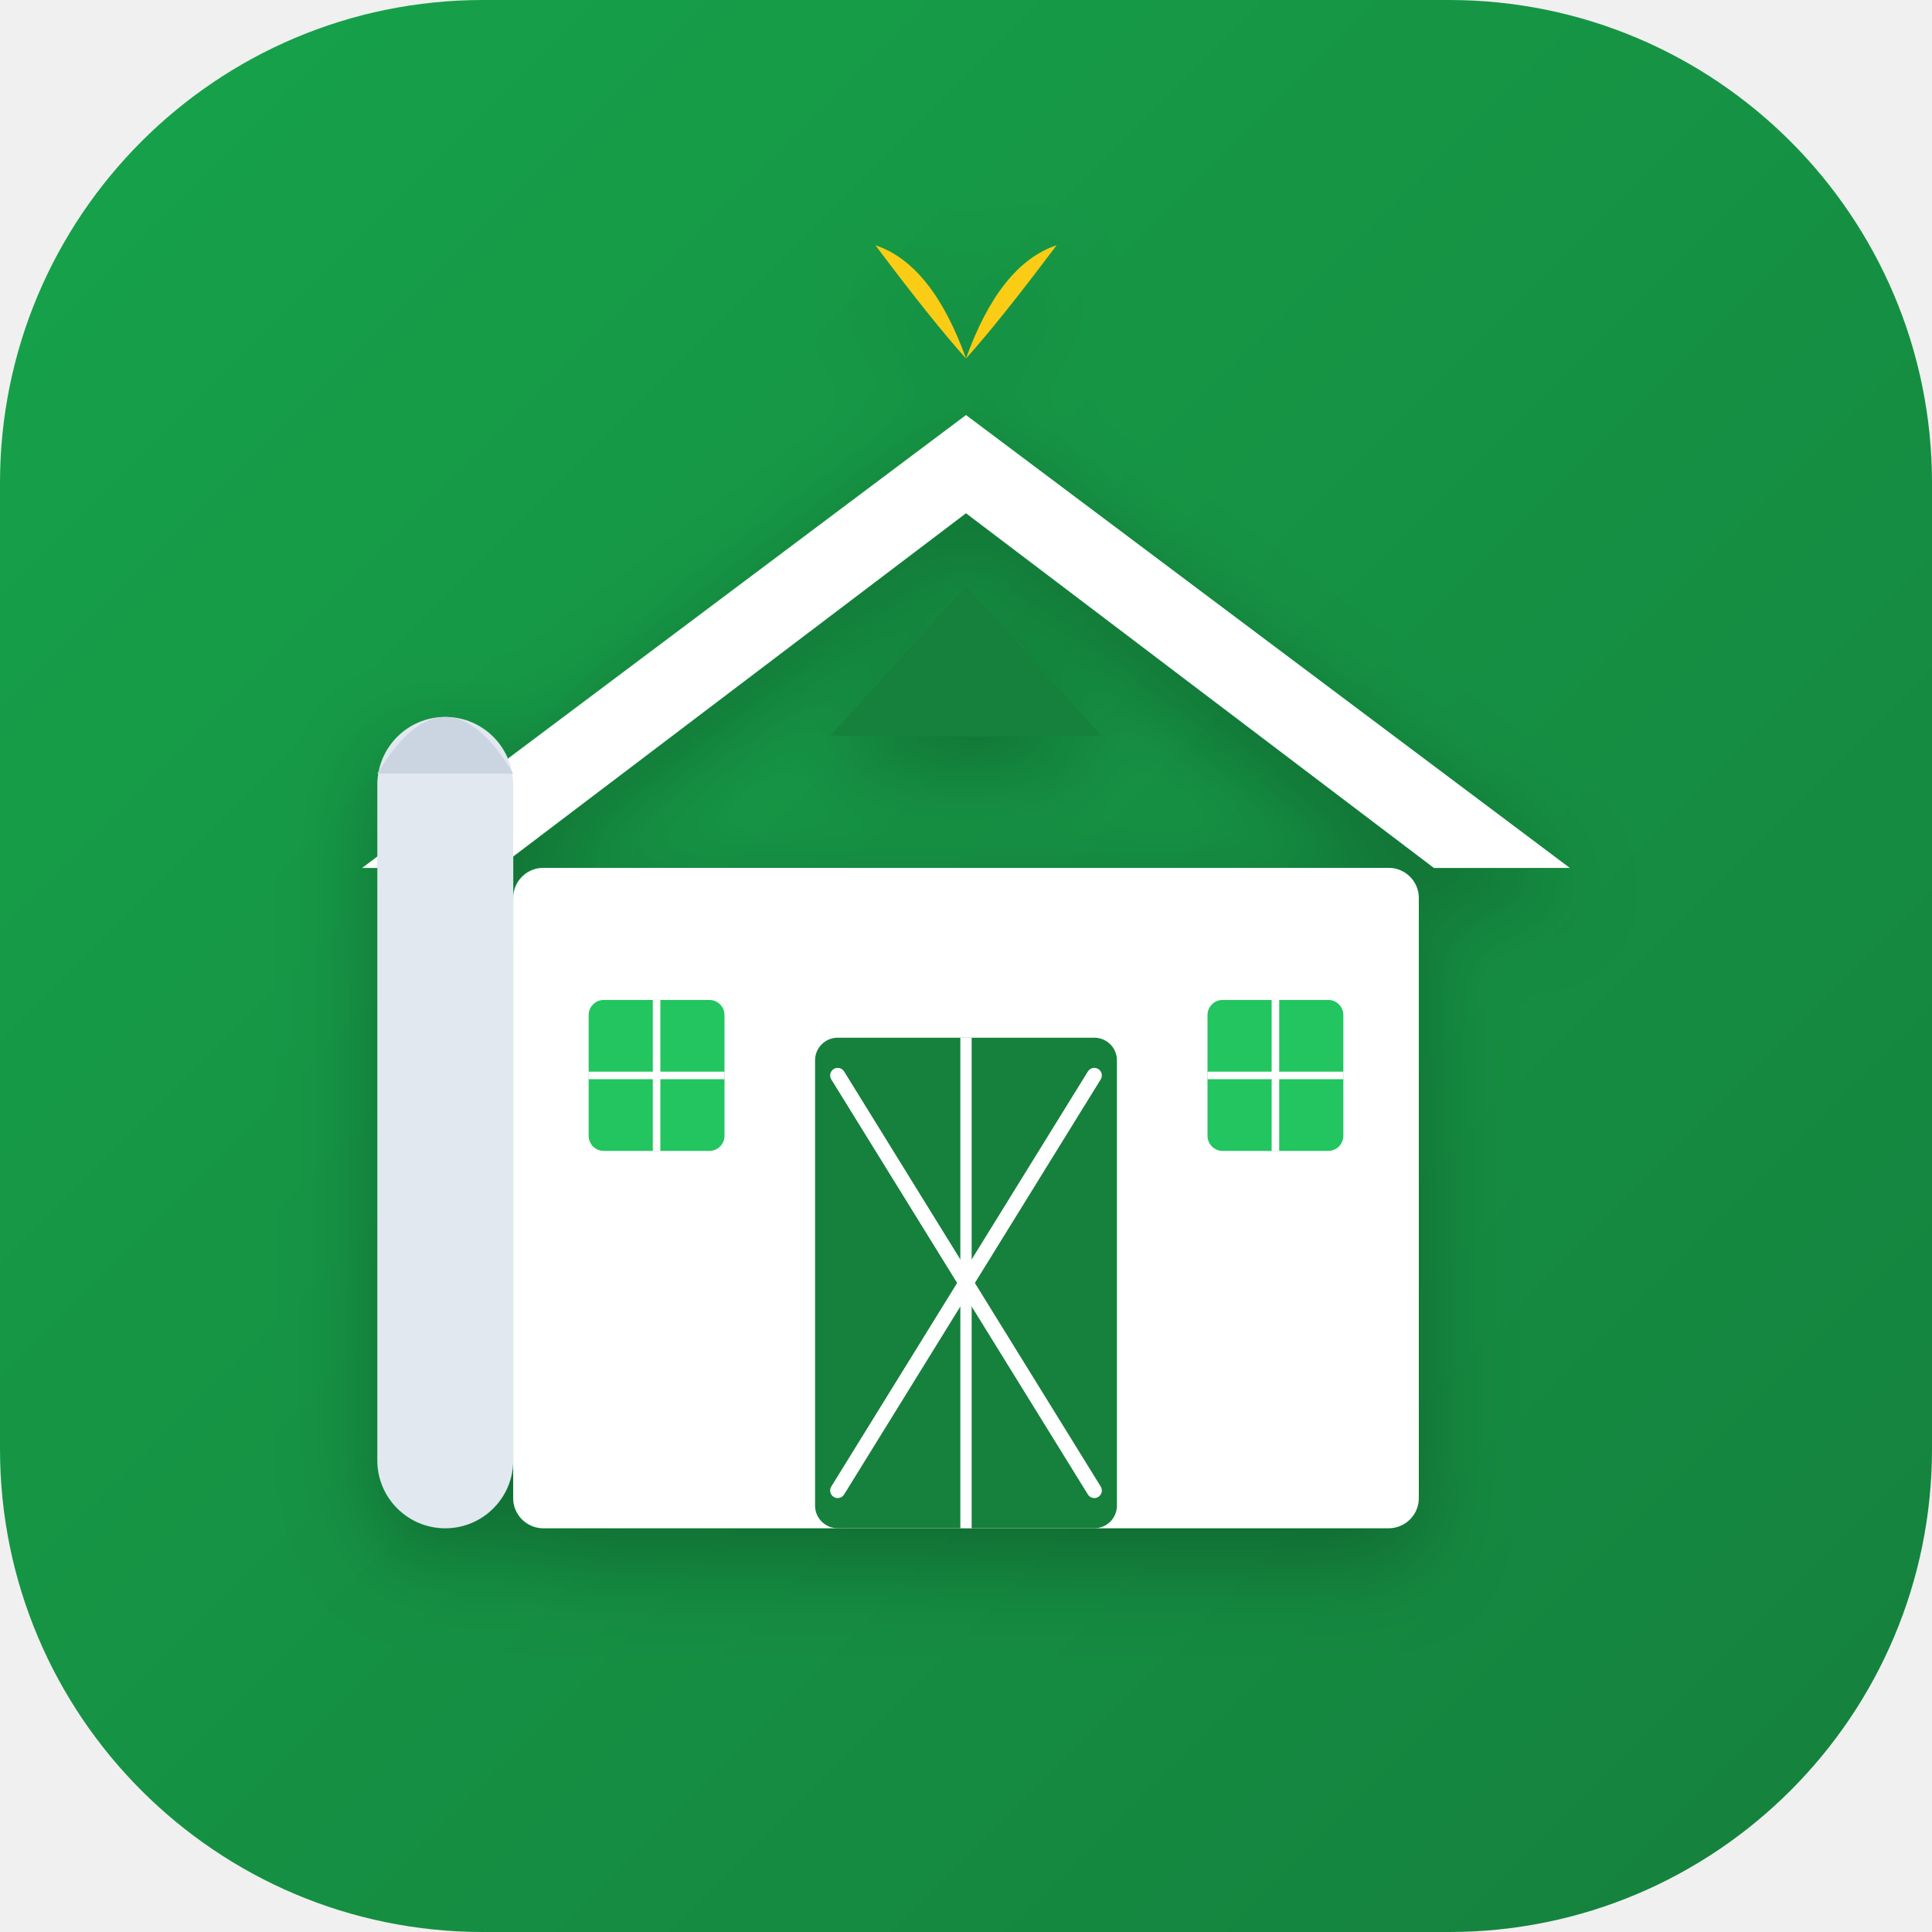
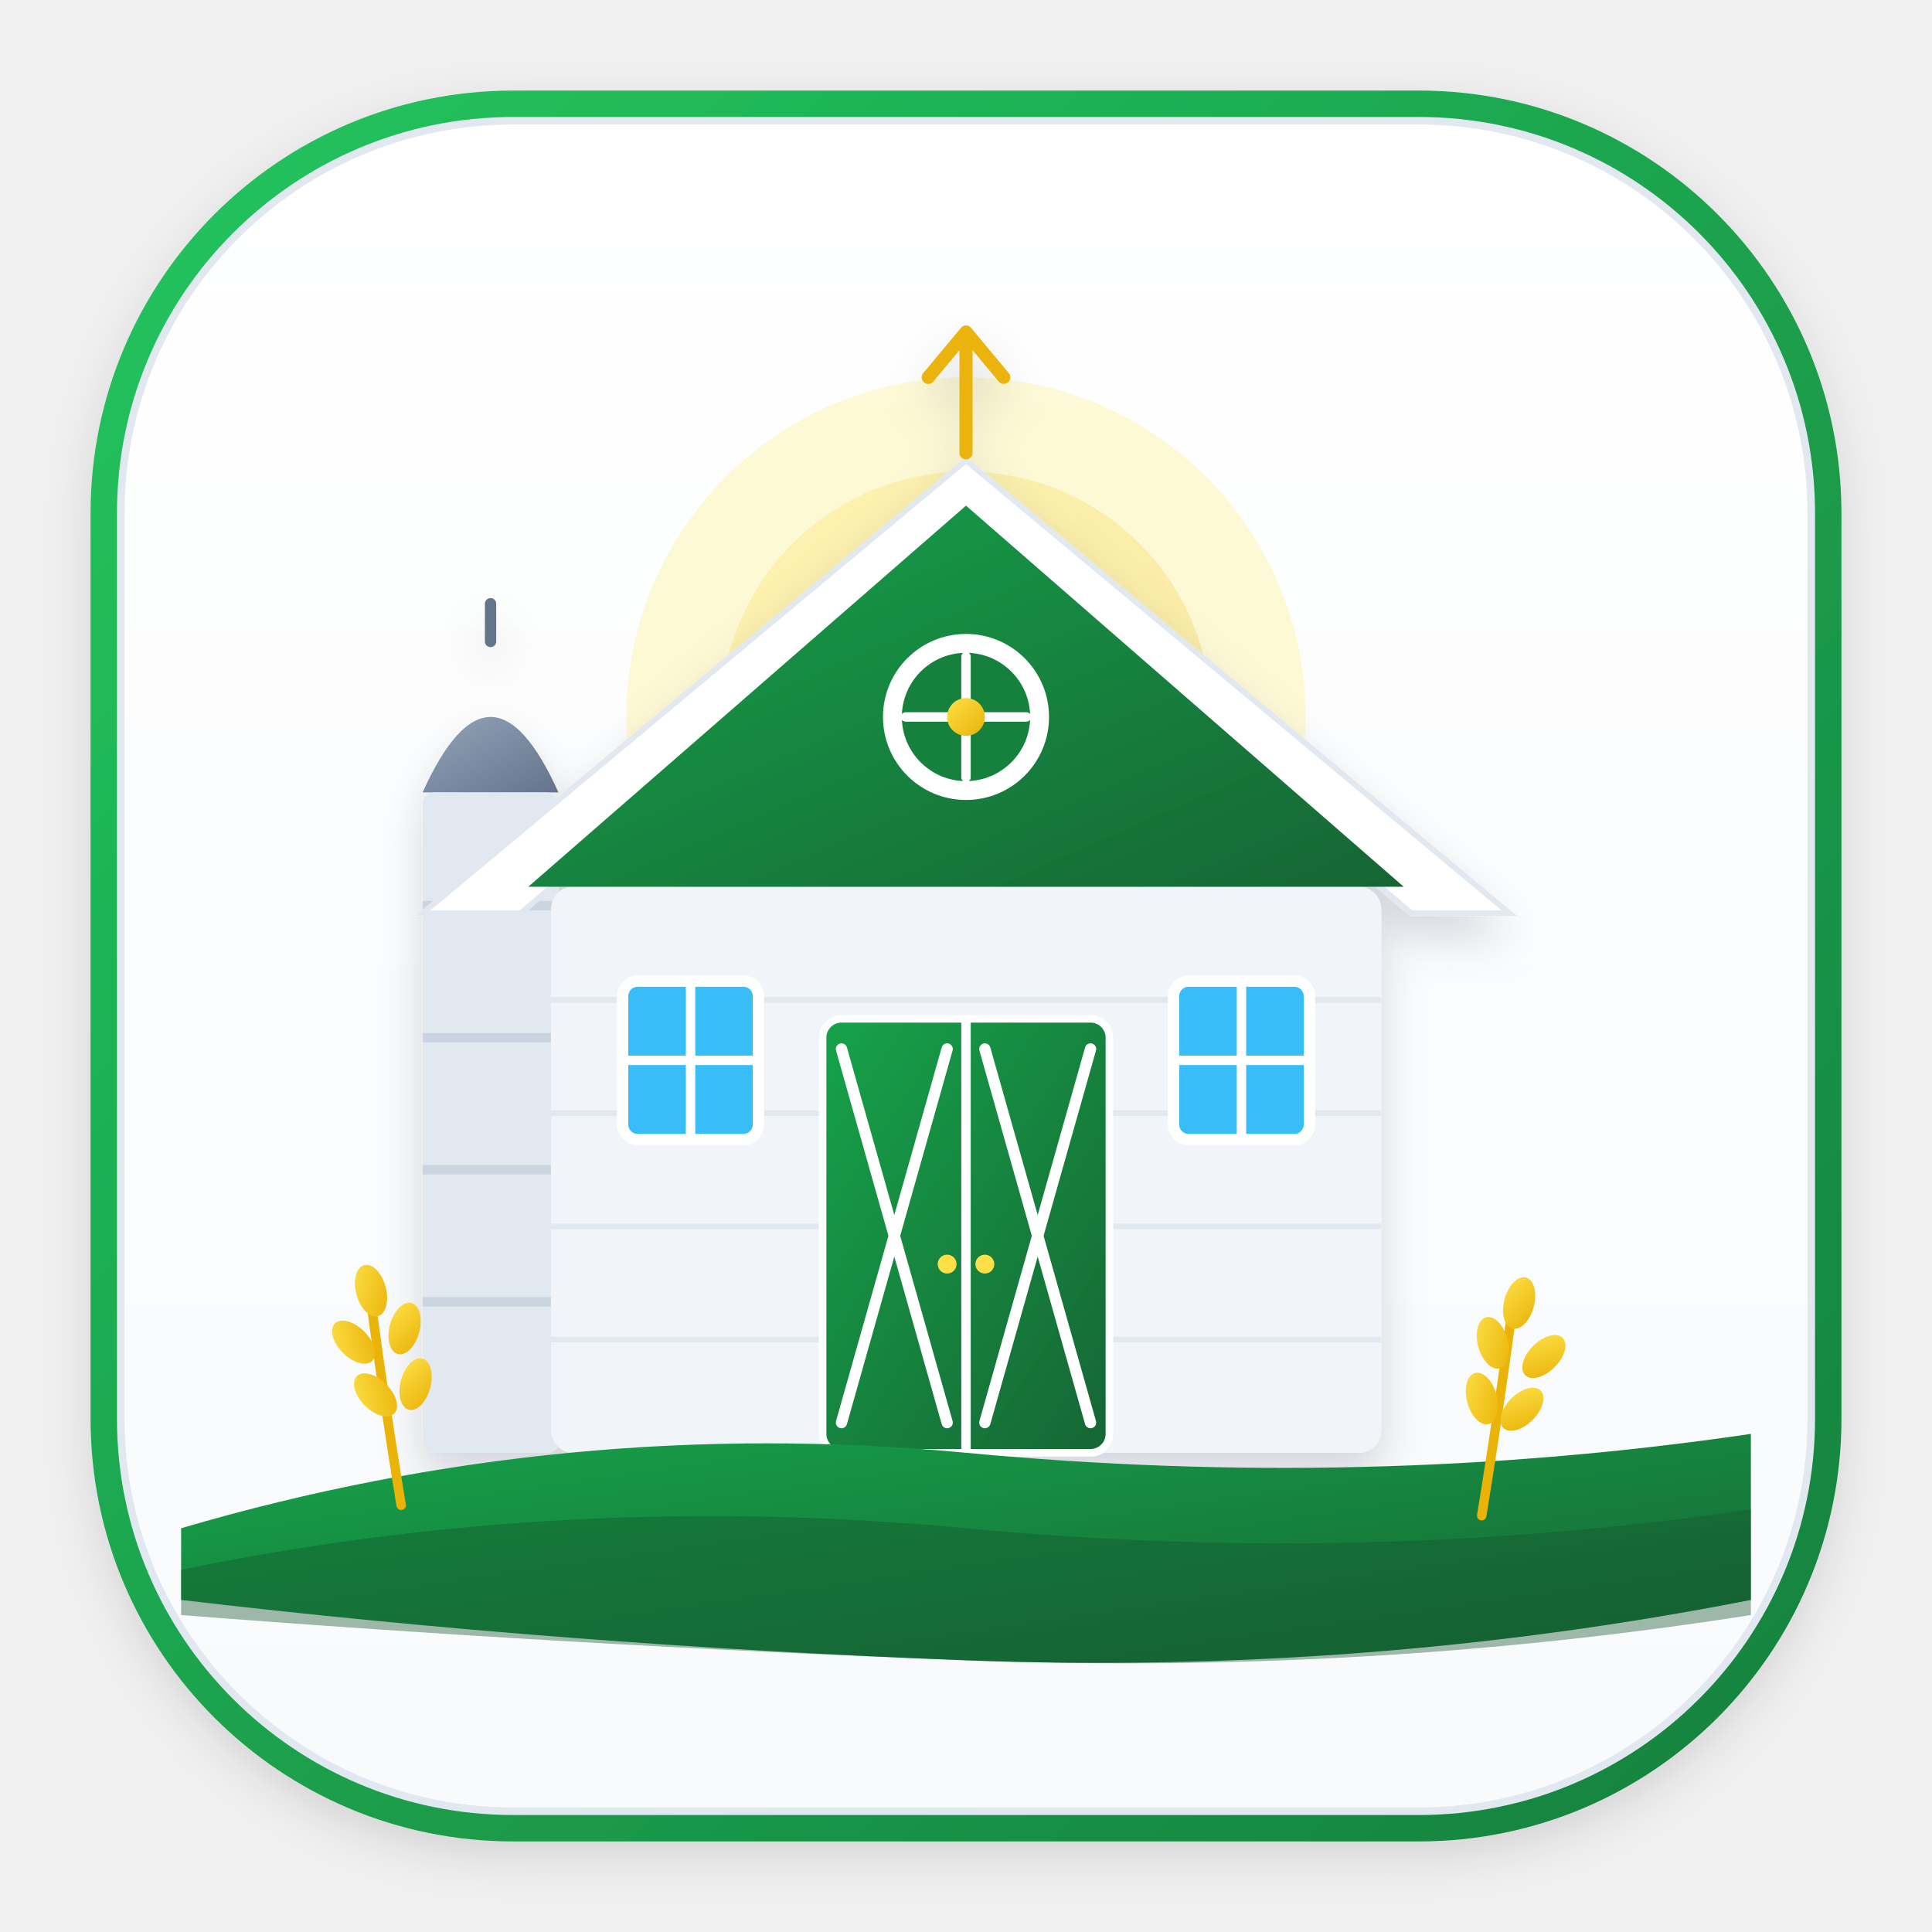
<svg xmlns="http://www.w3.org/2000/svg" width="512" height="512" viewBox="0 0 512 512">
  <defs>
-     <linearGradient id="greenGradient" x1="0%" y1="0%" x2="100%" y2="100%">
-       <stop offset="0%" stop-color="#16a34a" />
+     <linearGradient id="cardGrad" x1="0%" y1="0%" x2="0%" y2="100%">
+       <stop offset="0%" stop-color="#ffffff" />
+       <stop offset="100%" stop-color="#f8fafc" />
+     </linearGradient>
+     <linearGradient id="rimGrad" x1="0%" y1="0%" x2="100%" y2="100%">
+       <stop offset="0%" stop-color="#22c55e" />
      <stop offset="100%" stop-color="#15803d" />
    </linearGradient>
-     <filter id="shadow" x="-10%" y="-10%" width="120%" height="120%">
-       <feDropShadow dx="0" dy="8" stdDeviation="12" flood-opacity="0.25" />
+     <linearGradient id="roofGrad" x1="0%" y1="0%" x2="100%" y2="100%">
+       <stop offset="0%" stop-color="#16a34a" />
+       <stop offset="100%" stop-color="#166534" />
+     </linearGradient>
+     <linearGradient id="siloDomeGrad" x1="0%" y1="0%" x2="100%" y2="100%">
+       <stop offset="0%" stop-color="#94a3b8" />
+       <stop offset="100%" stop-color="#64748b" />
+     </linearGradient>
+     <linearGradient id="goldGrad" x1="0%" y1="0%" x2="100%" y2="100%">
+       <stop offset="0%" stop-color="#fde047" />
+       <stop offset="100%" stop-color="#eab308" />
+     </linearGradient>
+     <filter id="badgeShadow" x="-20%" y="-20%" width="140%" height="140%">
+       <feDropShadow dx="0" dy="12" stdDeviation="16" flood-color="#052e16" flood-opacity="0.28" />
+       <feDropShadow dx="0" dy="4" stdDeviation="6" flood-color="#000000" flood-opacity="0.12" />
+     </filter>
+     <filter id="houseShadow" x="-10%" y="-10%" width="120%" height="120%">
+       <feDropShadow dx="0" dy="6" stdDeviation="6" flood-color="#0f172a" flood-opacity="0.15" />
    </filter>
  </defs>
-   <rect width="512" height="512" rx="128" fill="url(#greenGradient)" />
-   <g filter="url(#shadow)">
-     <path d="M256 110 L96 230 L132 230 L256 136 L380 230 L416 230 Z" fill="#ffffff" />
-     <rect x="136" y="230" width="240" height="175" rx="8" fill="#ffffff" />
-     <polygon points="256,155 220,195 292,195" fill="#15803d" />
-     <rect x="100" y="190" width="36" height="215" rx="18" fill="#e2e8f0" />
-     <path d="M100 205 Q118 175 136 205 Z" fill="#cbd5e1" />
-     <rect x="216" y="275" width="80" height="130" rx="6" fill="#15803d" />
-     <line x1="222" y1="285" x2="290" y2="395" stroke="#ffffff" stroke-width="4" stroke-linecap="round" />
-     <line x1="290" y1="285" x2="222" y2="395" stroke="#ffffff" stroke-width="4" stroke-linecap="round" />
-     <line x1="256" y1="275" x2="256" y2="405" stroke="#ffffff" stroke-width="3" />
-     <rect x="156" y="265" width="36" height="40" rx="4" fill="#22c55e" />
-     <line x1="174" y1="265" x2="174" y2="305" stroke="#ffffff" stroke-width="2" />
-     <line x1="156" y1="285" x2="192" y2="285" stroke="#ffffff" stroke-width="2" />
-     <rect x="320" y="265" width="36" height="40" rx="4" fill="#22c55e" />
-     <line x1="338" y1="265" x2="338" y2="305" stroke="#ffffff" stroke-width="2" />
-     <line x1="320" y1="285" x2="356" y2="285" stroke="#ffffff" stroke-width="2" />
-     <path d="M256 95 Q265 70 280 65 Q265 85 256 95" fill="#facc15" />
-     <path d="M256 95 Q247 70 232 65 Q247 85 256 95" fill="#facc15" />
+   <g filter="url(#badgeShadow)">
+     <rect x="24" y="24" width="464" height="464" rx="112" fill="url(#rimGrad)" />
+     <rect x="32" y="32" width="448" height="448" rx="104" fill="url(#cardGrad)" />
+     <rect x="32" y="32" width="448" height="448" rx="104" fill="none" stroke="#e2e8f0" stroke-width="2" />
+   </g>
+   <circle cx="256" cy="190" r="90" fill="#fef08a" opacity="0.35" />
+   <circle cx="256" cy="190" r="65" fill="url(#goldGrad)" opacity="0.25" />
+   <g filter="url(#houseShadow)">
+     <g>
+       <path d="M112 210 Q130 170 148 210 Z" fill="url(#siloDomeGrad)" />
+       <line x1="130" y1="170" x2="130" y2="160" stroke="#64748b" stroke-width="3" stroke-linecap="round" />
+       <rect x="112" y="210" width="36" height="175" fill="#e2e8f0" rx="3" />
+       <line x1="112" y1="240" x2="148" y2="240" stroke="#cbd5e1" stroke-width="2.5" />
+       <line x1="112" y1="275" x2="148" y2="275" stroke="#cbd5e1" stroke-width="2.5" />
+       <line x1="112" y1="310" x2="148" y2="310" stroke="#cbd5e1" stroke-width="2.5" />
+       <line x1="112" y1="345" x2="148" y2="345" stroke="#cbd5e1" stroke-width="2.5" />
+     </g>
+     <rect x="146" y="235" width="220" height="150" rx="6" fill="#f1f5f9" />
+     <line x1="146" y1="265" x2="366" y2="265" stroke="#e2e8f0" stroke-width="1.5" />
+     <line x1="146" y1="295" x2="366" y2="295" stroke="#e2e8f0" stroke-width="1.5" />
+     <line x1="146" y1="325" x2="366" y2="325" stroke="#e2e8f0" stroke-width="1.5" />
+     <line x1="146" y1="355" x2="366" y2="355" stroke="#e2e8f0" stroke-width="1.5" />
+     <g>
+       <rect x="165" y="260" width="36" height="42" rx="4" fill="#38bdf8" />
+       <rect x="165" y="260" width="36" height="42" rx="4" fill="none" stroke="#ffffff" stroke-width="3" />
+       <line x1="183" y1="260" x2="183" y2="302" stroke="#ffffff" stroke-width="2.5" />
+       <line x1="165" y1="281" x2="201" y2="281" stroke="#ffffff" stroke-width="2.5" />
+       <rect x="311" y="260" width="36" height="42" rx="4" fill="#38bdf8" />
+       <rect x="311" y="260" width="36" height="42" rx="4" fill="none" stroke="#ffffff" stroke-width="3" />
+       <line x1="329" y1="260" x2="329" y2="302" stroke="#ffffff" stroke-width="2.5" />
+       <line x1="311" y1="281" x2="347" y2="281" stroke="#ffffff" stroke-width="2.5" />
+     </g>
+     <g>
+       <rect x="218" y="270" width="76" height="115" rx="5" fill="url(#roofGrad)" />
+       <rect x="218" y="270" width="76" height="115" rx="5" fill="none" stroke="#ffffff" stroke-width="2" />
+       <line x1="256" y1="270" x2="256" y2="385" stroke="#ffffff" stroke-width="2.5" />
+       <line x1="223" y1="278" x2="251" y2="377" stroke="#ffffff" stroke-width="3" stroke-linecap="round" />
+       <line x1="251" y1="278" x2="223" y2="377" stroke="#ffffff" stroke-width="3" stroke-linecap="round" />
+       <line x1="261" y1="278" x2="289" y2="377" stroke="#ffffff" stroke-width="3" stroke-linecap="round" />
+       <line x1="289" y1="278" x2="261" y2="377" stroke="#ffffff" stroke-width="3" stroke-linecap="round" />
+       <circle cx="251" cy="335" r="2.5" fill="#fde047" />
+       <circle cx="261" cy="335" r="2.5" fill="#fde047" />
+     </g>
+     <g>
+       <path d="M256 122 L112 242 L138 242 L256 142 L374 242 L400 242 Z" fill="#ffffff" />
+       <path d="M256 122 L112 242 L138 242 L256 142 L374 242 L400 242 Z" fill="none" stroke="#e2e8f0" stroke-width="1.5" />
+       <polygon points="256,134 140,235 372,235" fill="url(#roofGrad)" />
+       <circle cx="256" cy="190" r="22" fill="#ffffff" />
+       <circle cx="256" cy="190" r="18" fill="#15803d" />
+       <circle cx="256" cy="190" r="18" fill="none" stroke="#ffffff" stroke-width="2" />
+       <path d="M256 174 L256 206 M240 190 L272 190" stroke="#ffffff" stroke-width="2.5" stroke-linecap="round" />
+       <circle cx="256" cy="190" r="5" fill="url(#goldGrad)" />
+       <path d="M256 120 L256 92" stroke="#eab308" stroke-width="3.5" stroke-linecap="round" />
+       <path d="M246 100 L256 88 L266 100" fill="none" stroke="#eab308" stroke-width="3.5" stroke-linecap="round" stroke-linejoin="round" />
+     </g>
+   </g>
+   <g>
+     <path d="M48 405 Q150 375 256 385 Q362 395 464 380 L464 424 Q362 444 256 440 Q150 436 48 424 Z" fill="url(#roofGrad)" />
+     <path d="M48 416 Q150 395 256 405 Q362 415 464 400 L464 428 Q362 444 256 440 Q150 436 48 428 Z" fill="#14532d" opacity="0.4" />
+     <g transform="translate(75, 340) rotate(-15)">
+       <path d="M15 65 Q18 35 22 5" stroke="#eab308" stroke-width="2.5" fill="none" stroke-linecap="round" />
+       <ellipse cx="14" cy="20" rx="4" ry="7" transform="rotate(-30 14 20)" fill="url(#goldGrad)" />
+       <ellipse cx="28" cy="20" rx="4" ry="7" transform="rotate(30 28 20)" fill="url(#goldGrad)" />
+       <ellipse cx="16" cy="35" rx="4" ry="7" transform="rotate(-30 16 35)" fill="url(#goldGrad)" />
+       <ellipse cx="27" cy="35" rx="4" ry="7" transform="rotate(30 27 35)" fill="url(#goldGrad)" />
+       <ellipse cx="22" cy="8" rx="4" ry="7" fill="url(#goldGrad)" />
+     </g>
+     <g transform="translate(395, 335) rotate(15)">
+       <path d="M15 65 Q12 35 8 5" stroke="#eab308" stroke-width="2.5" fill="none" stroke-linecap="round" />
+       <ellipse cx="6" cy="20" rx="4" ry="7" transform="rotate(-30 6 20)" fill="url(#goldGrad)" />
+       <ellipse cx="20" cy="20" rx="4" ry="7" transform="rotate(30 20 20)" fill="url(#goldGrad)" />
+       <ellipse cx="7" cy="35" rx="4" ry="7" transform="rotate(-30 7 35)" fill="url(#goldGrad)" />
+       <ellipse cx="18" cy="35" rx="4" ry="7" transform="rotate(30 18 35)" fill="url(#goldGrad)" />
+       <ellipse cx="10" cy="8" rx="4" ry="7" fill="url(#goldGrad)" />
+     </g>
  </g>
</svg>
